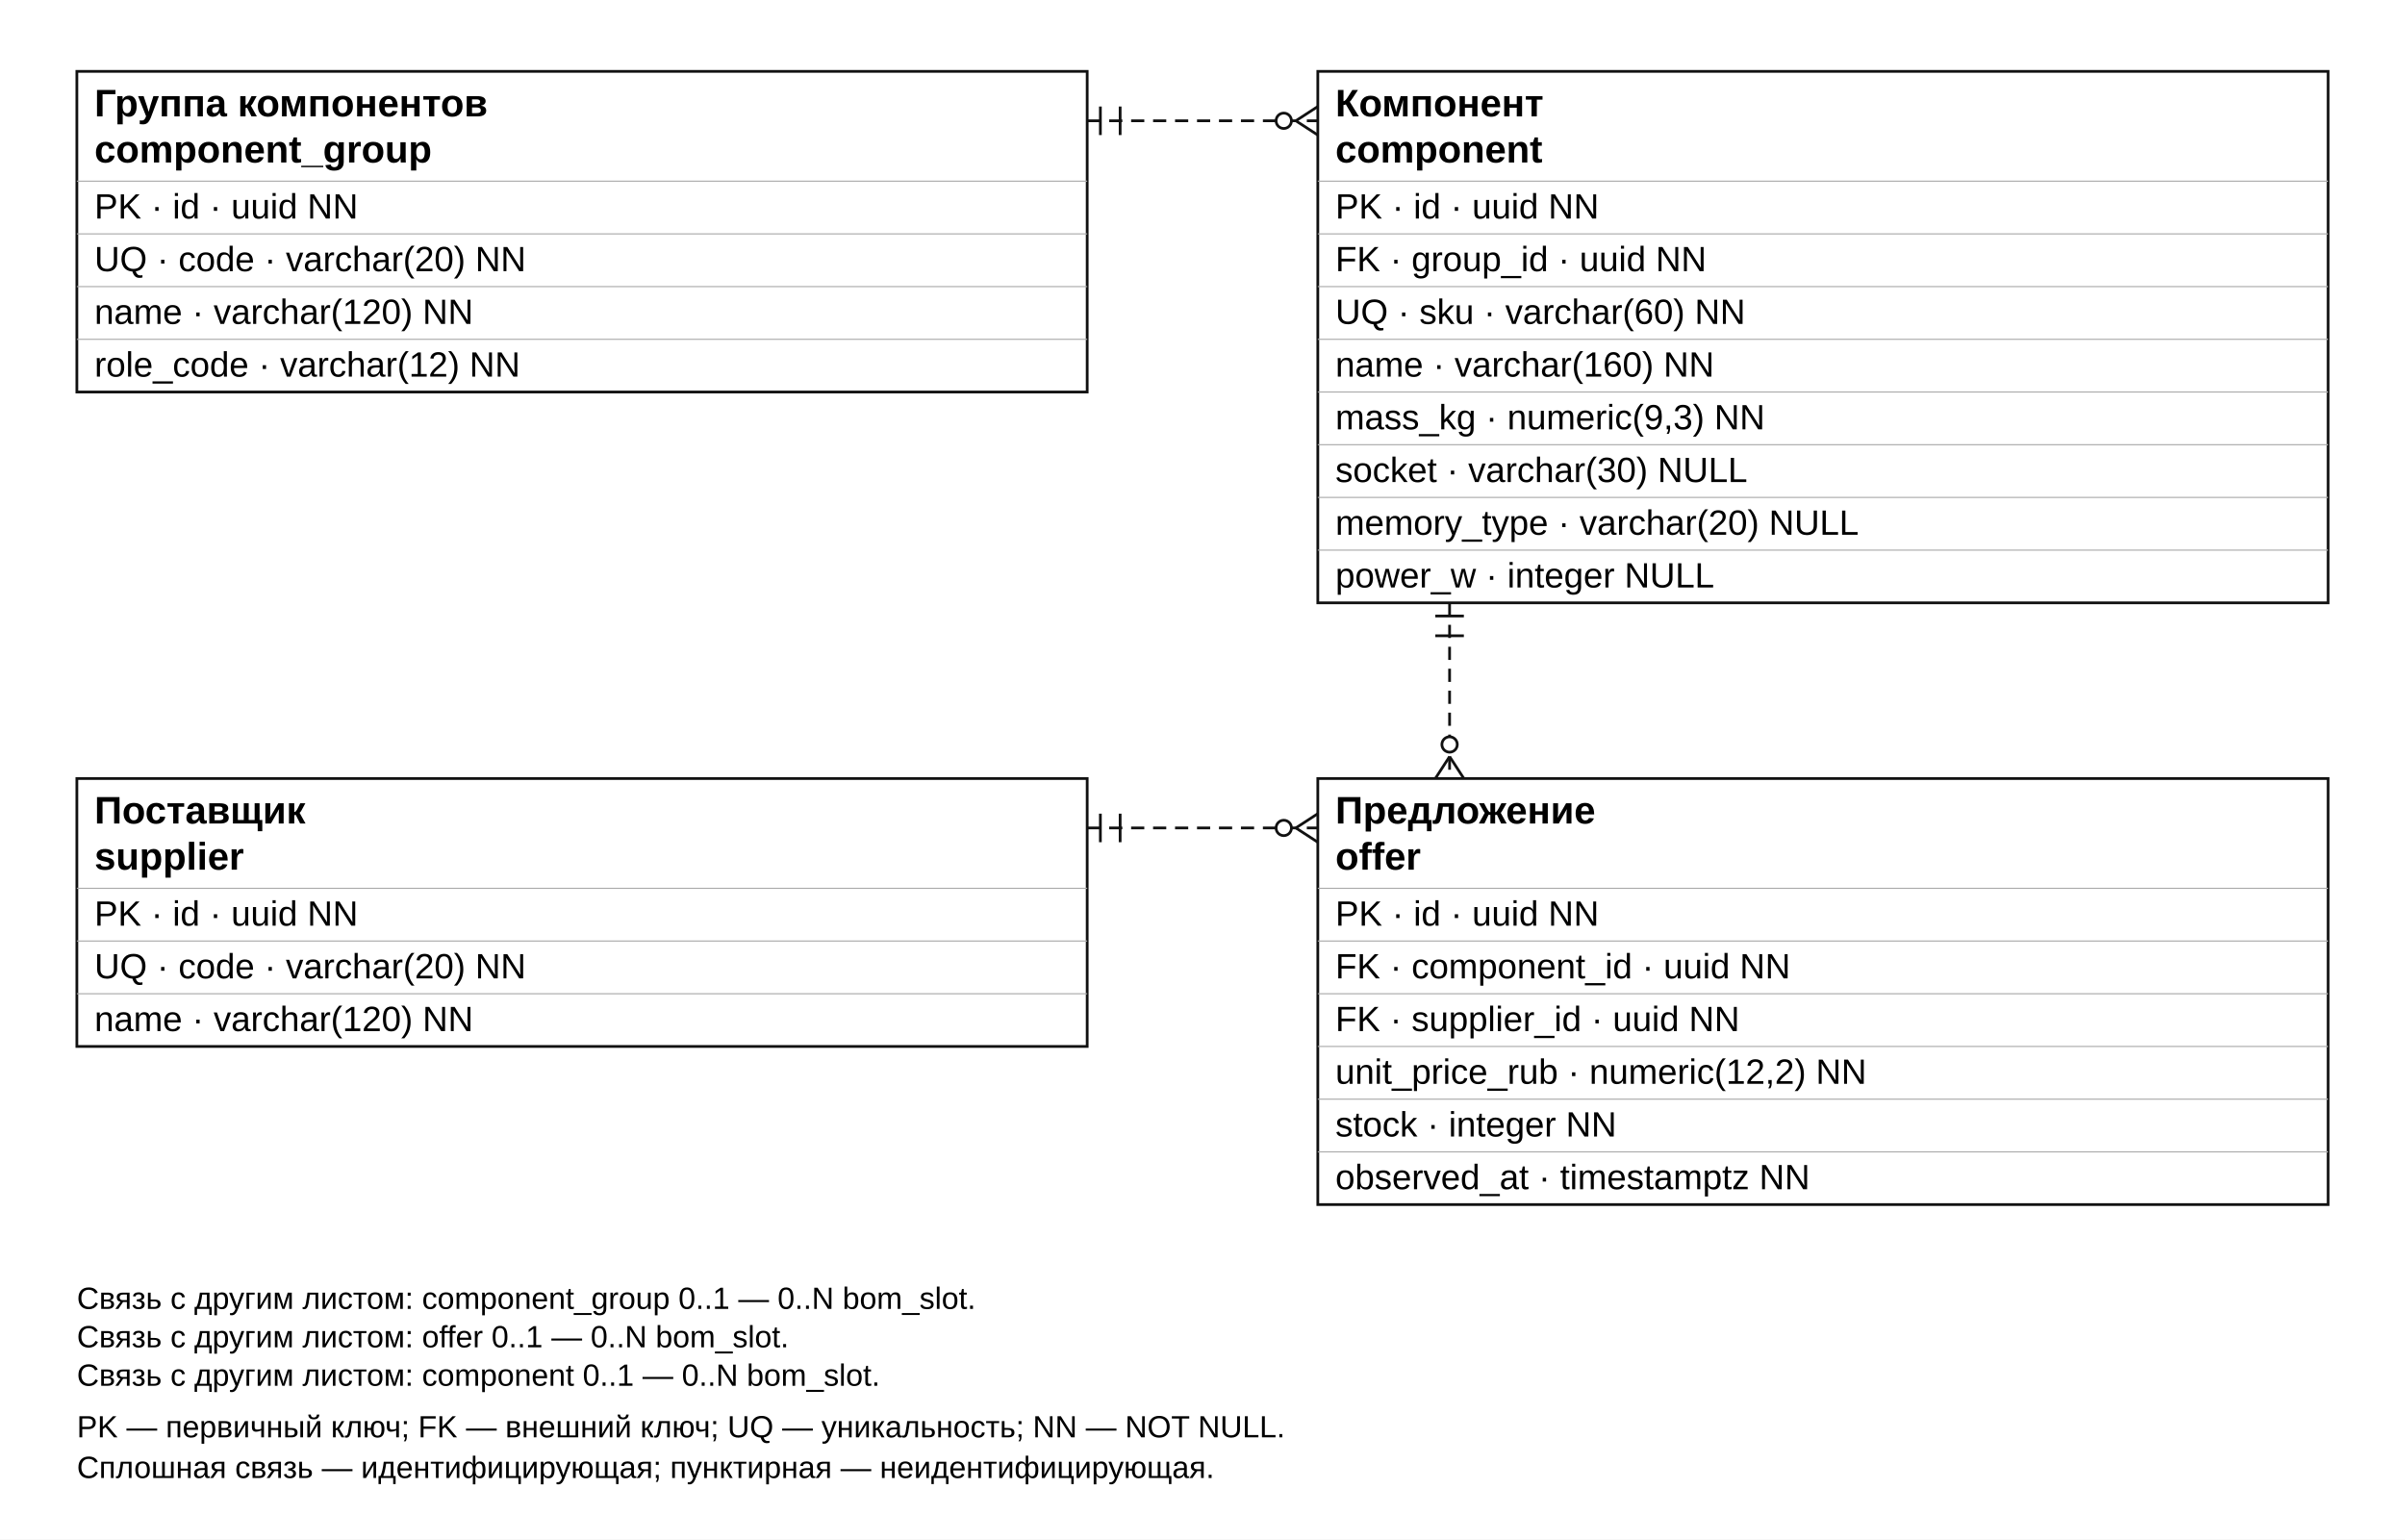
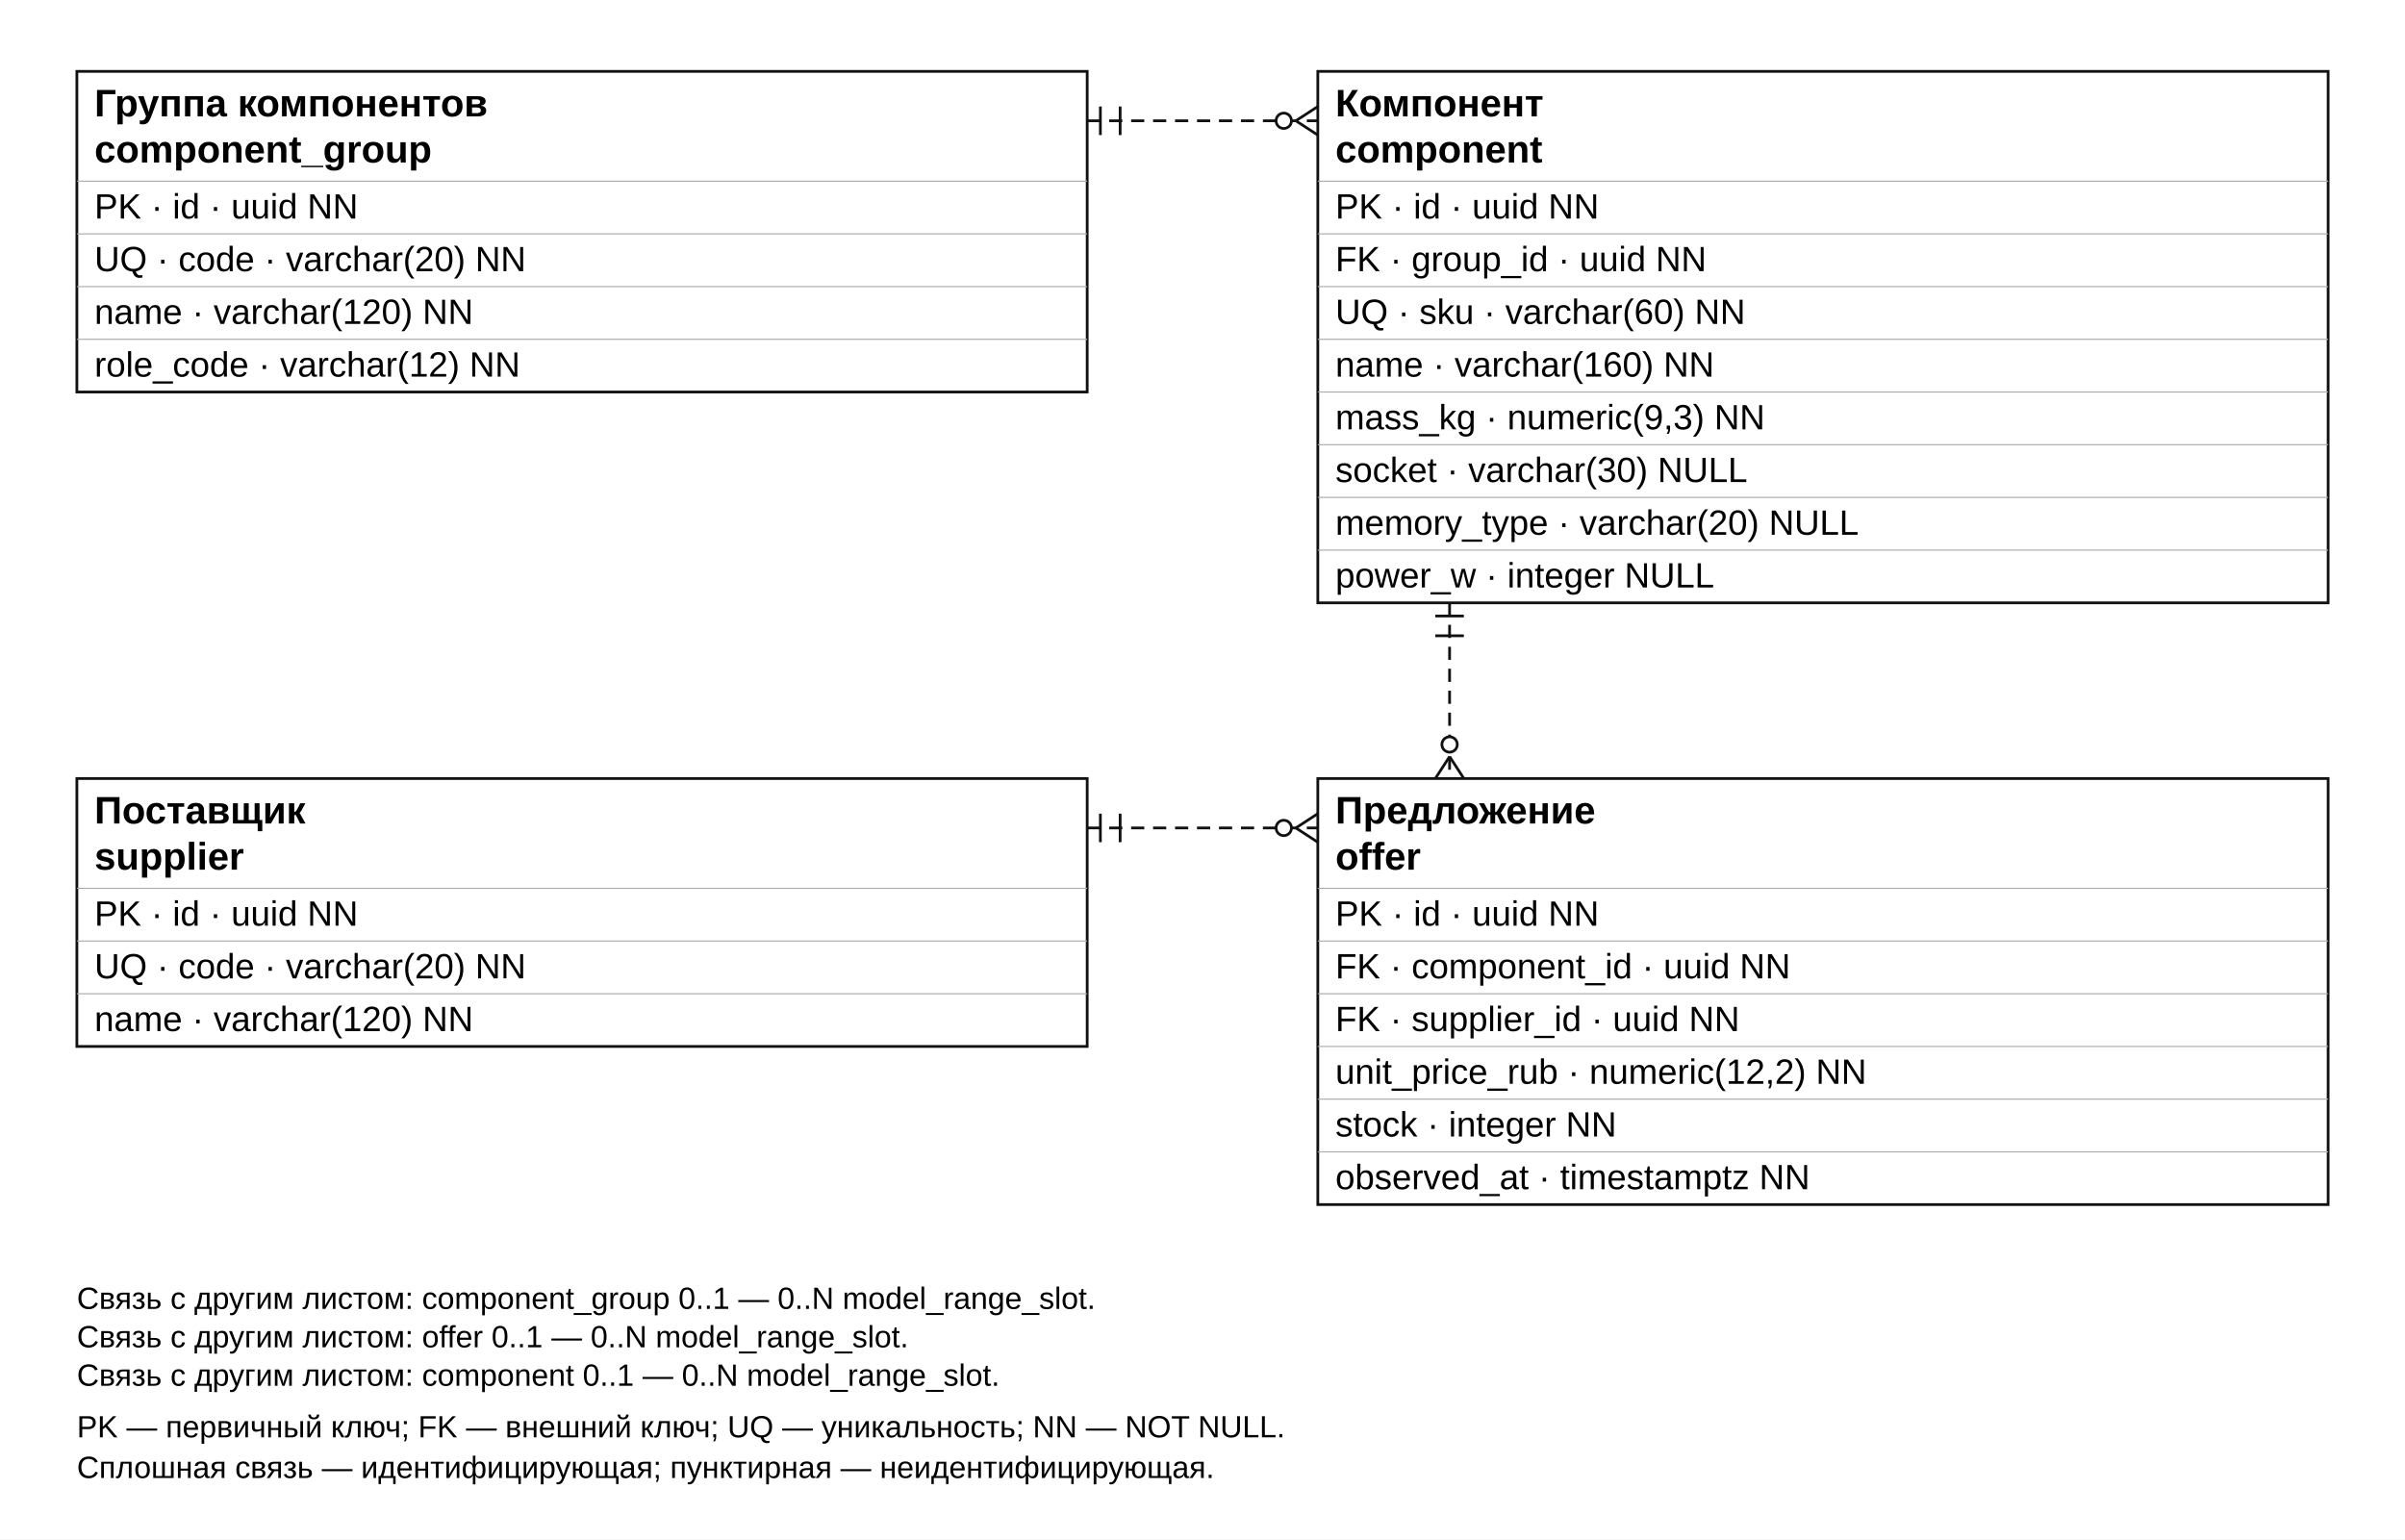
<svg xmlns="http://www.w3.org/2000/svg" width="2190" height="1402">
  <rect width="2190" height="1402" fill="white" />
-   <path d="M990 110L1032 110L1158 110L1200 110" fill="none" stroke="white" stroke-width="9" />
-   <path d="M990 110L1032 110L1158 110L1200 110" fill="none" stroke="#111" stroke-width="2.5" stroke-dasharray="12 8" />
-   <path d="M1320 549L1320 591L1320 667L1320 709" fill="none" stroke="white" stroke-width="9" />
-   <path d="M1320 549L1320 591L1320 667L1320 709" fill="none" stroke="#111" stroke-width="2.5" stroke-dasharray="12 8" />
-   <path d="M990 754L1032 754L1158 754L1200 754" fill="none" stroke="white" stroke-width="9" />
-   <path d="M990 754L1032 754L1158 754L1200 754" fill="none" stroke="#111" stroke-width="2.5" stroke-dasharray="12 8" />
+   <path d="M990 110L1200 110" fill="none" stroke="white" stroke-width="9" />
+   <path d="M990 110L1200 110" fill="none" stroke="#111" stroke-width="2.5" stroke-dasharray="12 8" />
+   <path d="M1320 549L1320 709" fill="none" stroke="white" stroke-width="9" />
+   <path d="M1320 549L1320 709" fill="none" stroke="#111" stroke-width="2.5" stroke-dasharray="12 8" />
+   <path d="M990 754L1200 754" fill="none" stroke="white" stroke-width="9" />
+   <path d="M990 754L1200 754" fill="none" stroke="#111" stroke-width="2.5" stroke-dasharray="12 8" />
  <rect x="70" y="65" width="920" height="292" fill="white" stroke="#111" stroke-width="2.5" />
  <text x="86" y="106" font-family="Arial" font-size="35" font-weight="bold">Группа компонентов</text>
  <text x="86" y="148" font-family="Arial" font-size="35" font-weight="bold">component_group</text>
  <path d="M70 165h920" stroke="#aaa" stroke-width="1" />
  <text x="86" y="199" font-family="Arial" font-size="32" font-weight="normal">PK · id · uuid NN</text>
  <path d="M70 213h920" stroke="#aaa" stroke-width="1" />
  <text x="86" y="247" font-family="Arial" font-size="32" font-weight="normal">UQ · code · varchar(20) NN</text>
  <path d="M70 261h920" stroke="#aaa" stroke-width="1" />
  <text x="86" y="295" font-family="Arial" font-size="32" font-weight="normal">name · varchar(120) NN</text>
  <path d="M70 309h920" stroke="#aaa" stroke-width="1" />
  <text x="86" y="343" font-family="Arial" font-size="32" font-weight="normal">role_code · varchar(12) NN</text>
  <rect x="1200" y="65" width="920" height="484" fill="white" stroke="#111" stroke-width="2.5" />
  <text x="1216" y="106" font-family="Arial" font-size="35" font-weight="bold">Компонент</text>
  <text x="1216" y="148" font-family="Arial" font-size="35" font-weight="bold">component</text>
  <path d="M1200 165h920" stroke="#aaa" stroke-width="1" />
  <text x="1216" y="199" font-family="Arial" font-size="32" font-weight="normal">PK · id · uuid NN</text>
  <path d="M1200 213h920" stroke="#aaa" stroke-width="1" />
  <text x="1216" y="247" font-family="Arial" font-size="32" font-weight="normal">FK · group_id · uuid NN</text>
  <path d="M1200 261h920" stroke="#aaa" stroke-width="1" />
  <text x="1216" y="295" font-family="Arial" font-size="32" font-weight="normal">UQ · sku · varchar(60) NN</text>
  <path d="M1200 309h920" stroke="#aaa" stroke-width="1" />
  <text x="1216" y="343" font-family="Arial" font-size="32" font-weight="normal">name · varchar(160) NN</text>
  <path d="M1200 357h920" stroke="#aaa" stroke-width="1" />
  <text x="1216" y="391" font-family="Arial" font-size="32" font-weight="normal">mass_kg · numeric(9,3) NN</text>
  <path d="M1200 405h920" stroke="#aaa" stroke-width="1" />
  <text x="1216" y="439" font-family="Arial" font-size="32" font-weight="normal">socket · varchar(30) NULL</text>
  <path d="M1200 453h920" stroke="#aaa" stroke-width="1" />
  <text x="1216" y="487" font-family="Arial" font-size="32" font-weight="normal">memory_type · varchar(20) NULL</text>
  <path d="M1200 501h920" stroke="#aaa" stroke-width="1" />
  <text x="1216" y="535" font-family="Arial" font-size="32" font-weight="normal">power_w · integer NULL</text>
  <rect x="70" y="709" width="920" height="244" fill="white" stroke="#111" stroke-width="2.5" />
  <text x="86" y="750" font-family="Arial" font-size="35" font-weight="bold">Поставщик</text>
  <text x="86" y="792" font-family="Arial" font-size="35" font-weight="bold">supplier</text>
  <path d="M70 809h920" stroke="#aaa" stroke-width="1" />
  <text x="86" y="843" font-family="Arial" font-size="32" font-weight="normal">PK · id · uuid NN</text>
  <path d="M70 857h920" stroke="#aaa" stroke-width="1" />
  <text x="86" y="891" font-family="Arial" font-size="32" font-weight="normal">UQ · code · varchar(20) NN</text>
  <path d="M70 905h920" stroke="#aaa" stroke-width="1" />
  <text x="86" y="939" font-family="Arial" font-size="32" font-weight="normal">name · varchar(120) NN</text>
  <rect x="1200" y="709" width="920" height="388" fill="white" stroke="#111" stroke-width="2.5" />
  <text x="1216" y="750" font-family="Arial" font-size="35" font-weight="bold">Предложение</text>
  <text x="1216" y="792" font-family="Arial" font-size="35" font-weight="bold">offer</text>
  <path d="M1200 809h920" stroke="#aaa" stroke-width="1" />
  <text x="1216" y="843" font-family="Arial" font-size="32" font-weight="normal">PK · id · uuid NN</text>
  <path d="M1200 857h920" stroke="#aaa" stroke-width="1" />
  <text x="1216" y="891" font-family="Arial" font-size="32" font-weight="normal">FK · component_id · uuid NN</text>
  <path d="M1200 905h920" stroke="#aaa" stroke-width="1" />
  <text x="1216" y="939" font-family="Arial" font-size="32" font-weight="normal">FK · supplier_id · uuid NN</text>
  <path d="M1200 953h920" stroke="#aaa" stroke-width="1" />
  <text x="1216" y="987" font-family="Arial" font-size="32" font-weight="normal">unit_price_rub · numeric(12,2) NN</text>
  <path d="M1200 1001h920" stroke="#aaa" stroke-width="1" />
  <text x="1216" y="1035" font-family="Arial" font-size="32" font-weight="normal">stock · integer NN</text>
  <path d="M1200 1049h920" stroke="#aaa" stroke-width="1" />
  <text x="1216" y="1083" font-family="Arial" font-size="32" font-weight="normal">observed_at · timestamptz NN</text>
  <path d="M1002 97L1002 123" stroke="#111" stroke-width="2.5" />
  <path d="M1020 97L1020 123" stroke="#111" stroke-width="2.5" />
  <path d="M1180 110L1200 97" stroke="#111" stroke-width="2.5" />
  <path d="M1180 110L1200 123" stroke="#111" stroke-width="2.5" />
  <circle cx="1169" cy="110" r="7" fill="white" stroke="#111" stroke-width="2.5" />
  <path d="M1333 561L1307 561" stroke="#111" stroke-width="2.5" />
  <path d="M1333 579L1307 579" stroke="#111" stroke-width="2.5" />
  <path d="M1320 689L1333 709" stroke="#111" stroke-width="2.5" />
  <path d="M1320 689L1307 709" stroke="#111" stroke-width="2.5" />
  <circle cx="1320" cy="678" r="7" fill="white" stroke="#111" stroke-width="2.5" />
  <path d="M1002 741L1002 767" stroke="#111" stroke-width="2.5" />
  <path d="M1020 741L1020 767" stroke="#111" stroke-width="2.5" />
  <path d="M1180 754L1200 741" stroke="#111" stroke-width="2.5" />
  <path d="M1180 754L1200 767" stroke="#111" stroke-width="2.5" />
  <circle cx="1169" cy="754" r="7" fill="white" stroke="#111" stroke-width="2.5" />
-   <text x="70" y="1192" font-family="Arial" font-size="28" font-weight="normal">Связь с другим листом: component_group 0..1 — 0..N bom_slot.</text>
-   <text x="70" y="1227" font-family="Arial" font-size="28" font-weight="normal">Связь с другим листом: offer 0..1 — 0..N bom_slot.</text>
-   <text x="70" y="1262" font-family="Arial" font-size="28" font-weight="normal">Связь с другим листом: component 0..1 — 0..N bom_slot.</text>
+   <text x="70" y="1192" font-family="Arial" font-size="28" font-weight="normal">Связь с другим листом: component_group 0..1 — 0..N model_range_slot.</text>
+   <text x="70" y="1227" font-family="Arial" font-size="28" font-weight="normal">Связь с другим листом: offer 0..1 — 0..N model_range_slot.</text>
+   <text x="70" y="1262" font-family="Arial" font-size="28" font-weight="normal">Связь с другим листом: component 0..1 — 0..N model_range_slot.</text>
  <text x="70" y="1309" font-family="Arial" font-size="28" font-weight="normal">PK — первичный ключ; FK — внешний ключ; UQ — уникальность; NN — NOT NULL.</text>
  <text x="70" y="1346" font-family="Arial" font-size="28" font-weight="normal">Сплошная связь — идентифицирующая; пунктирная — неидентифицирующая.</text>
</svg>
